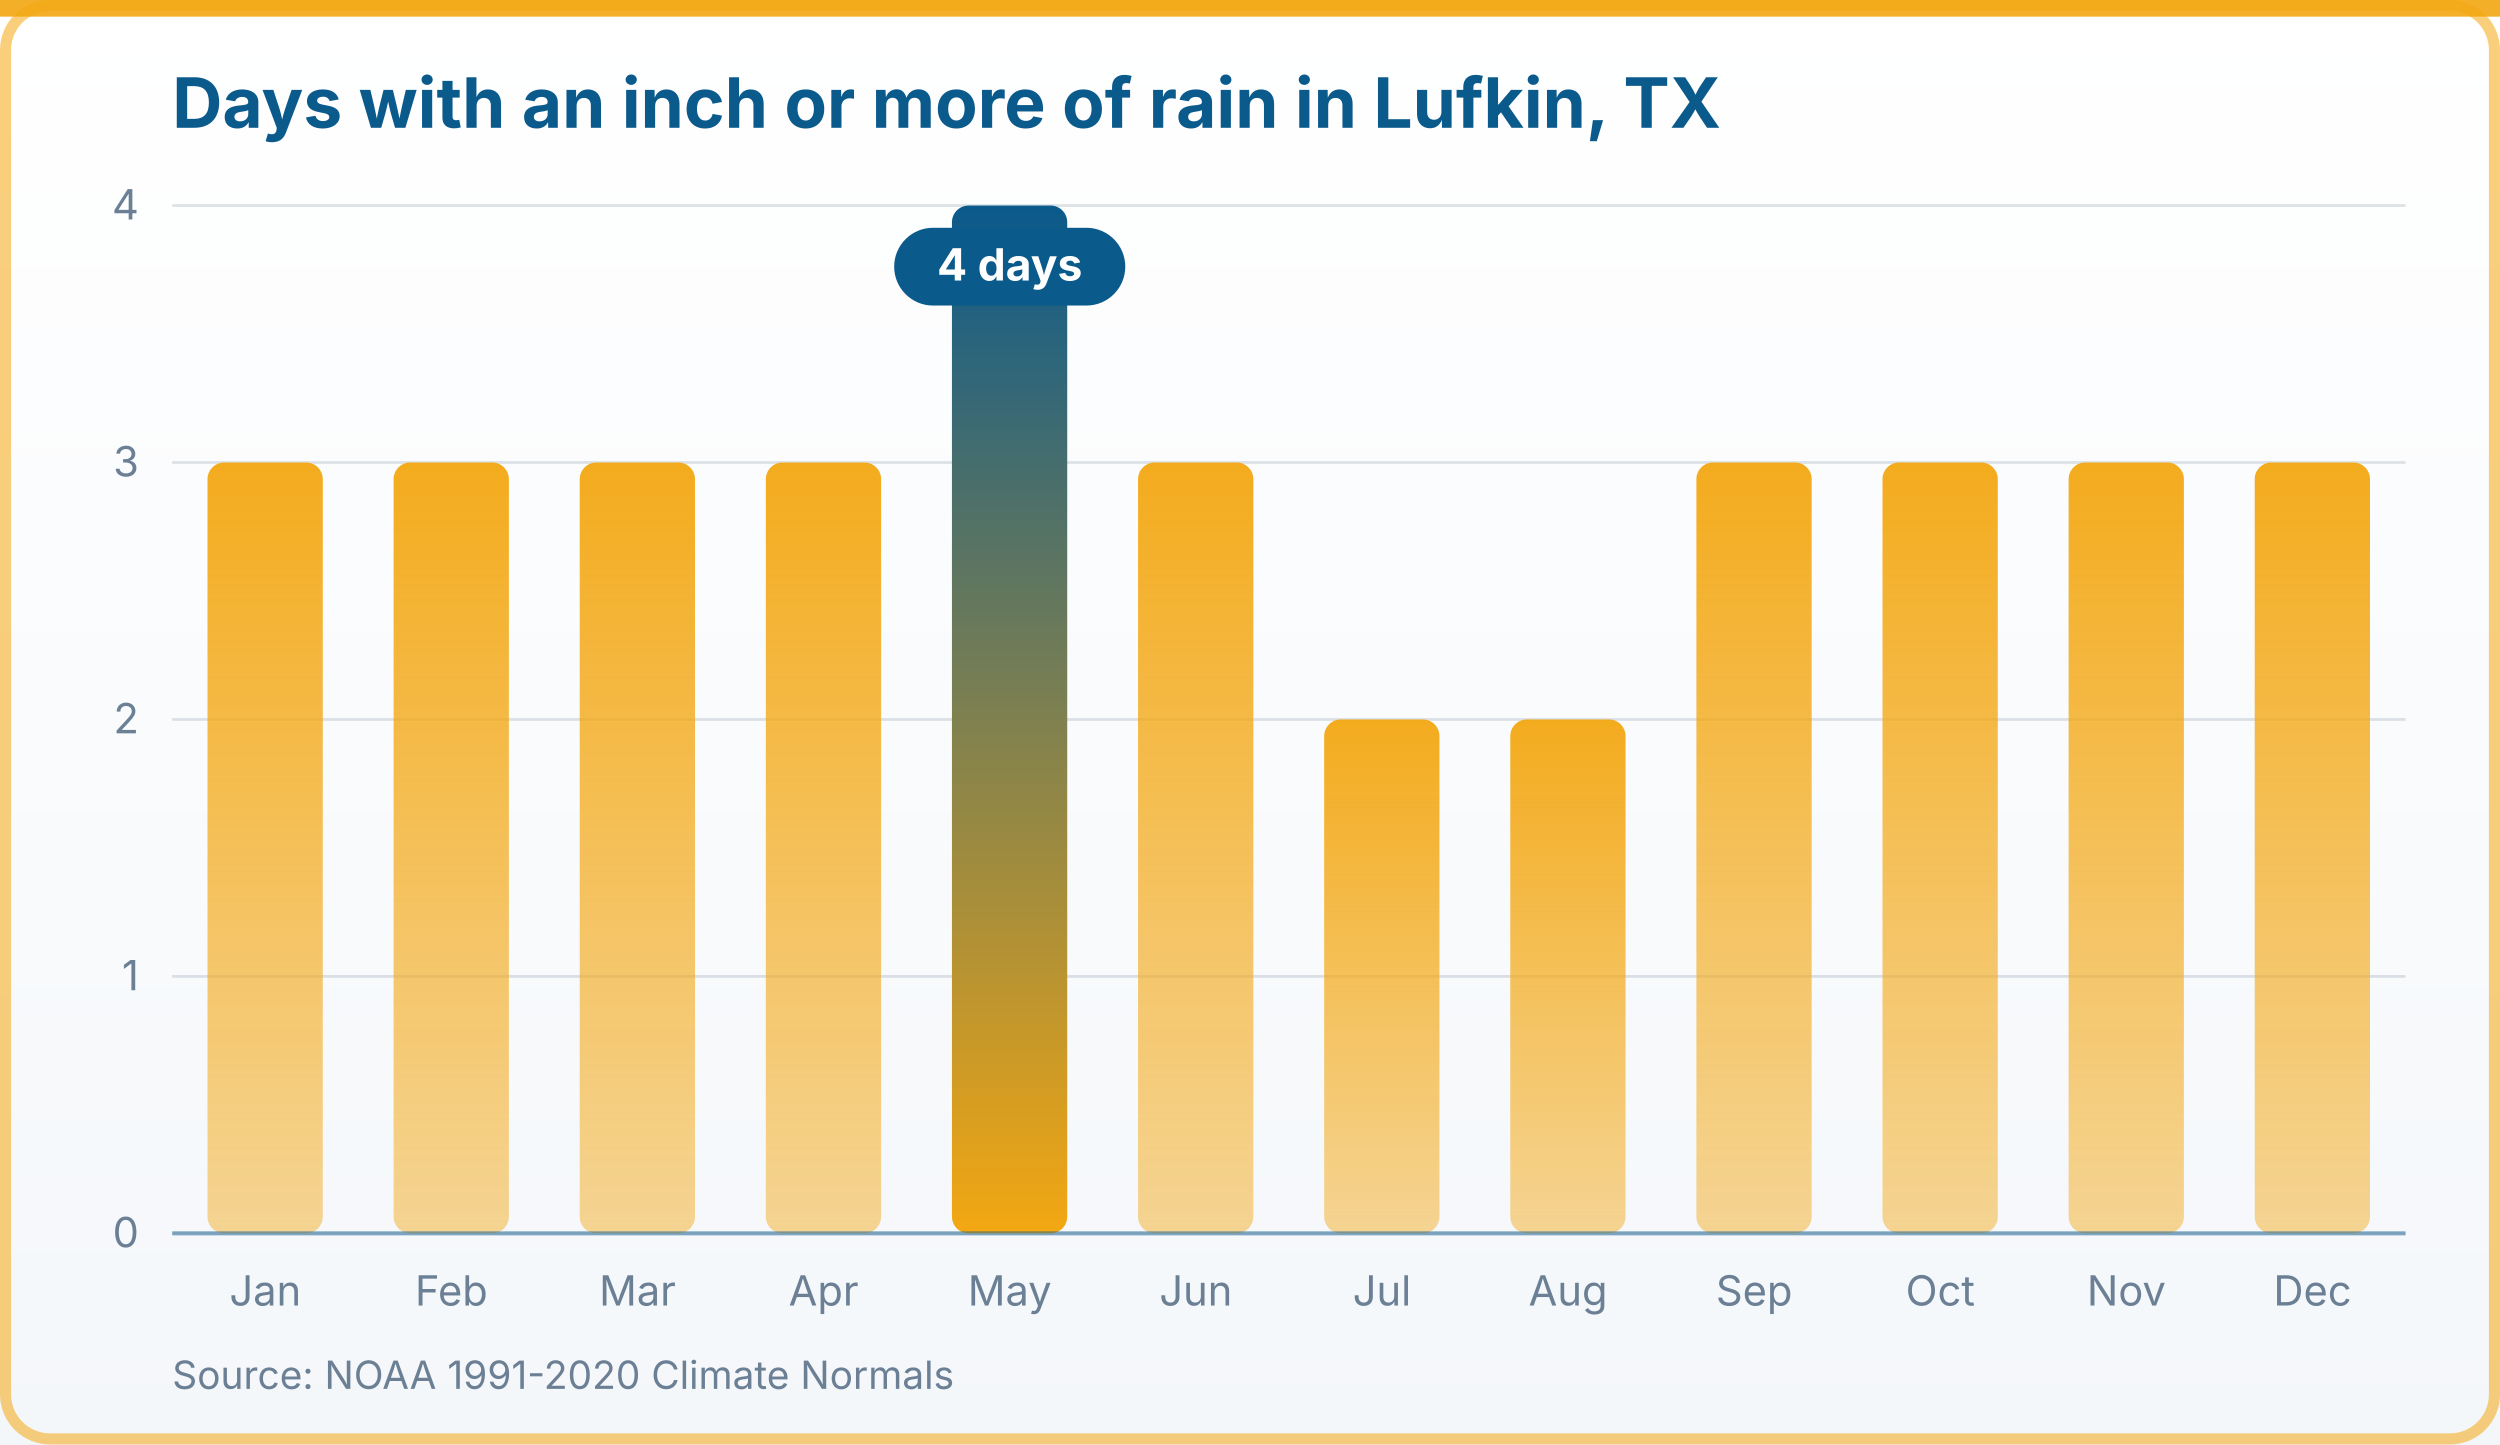
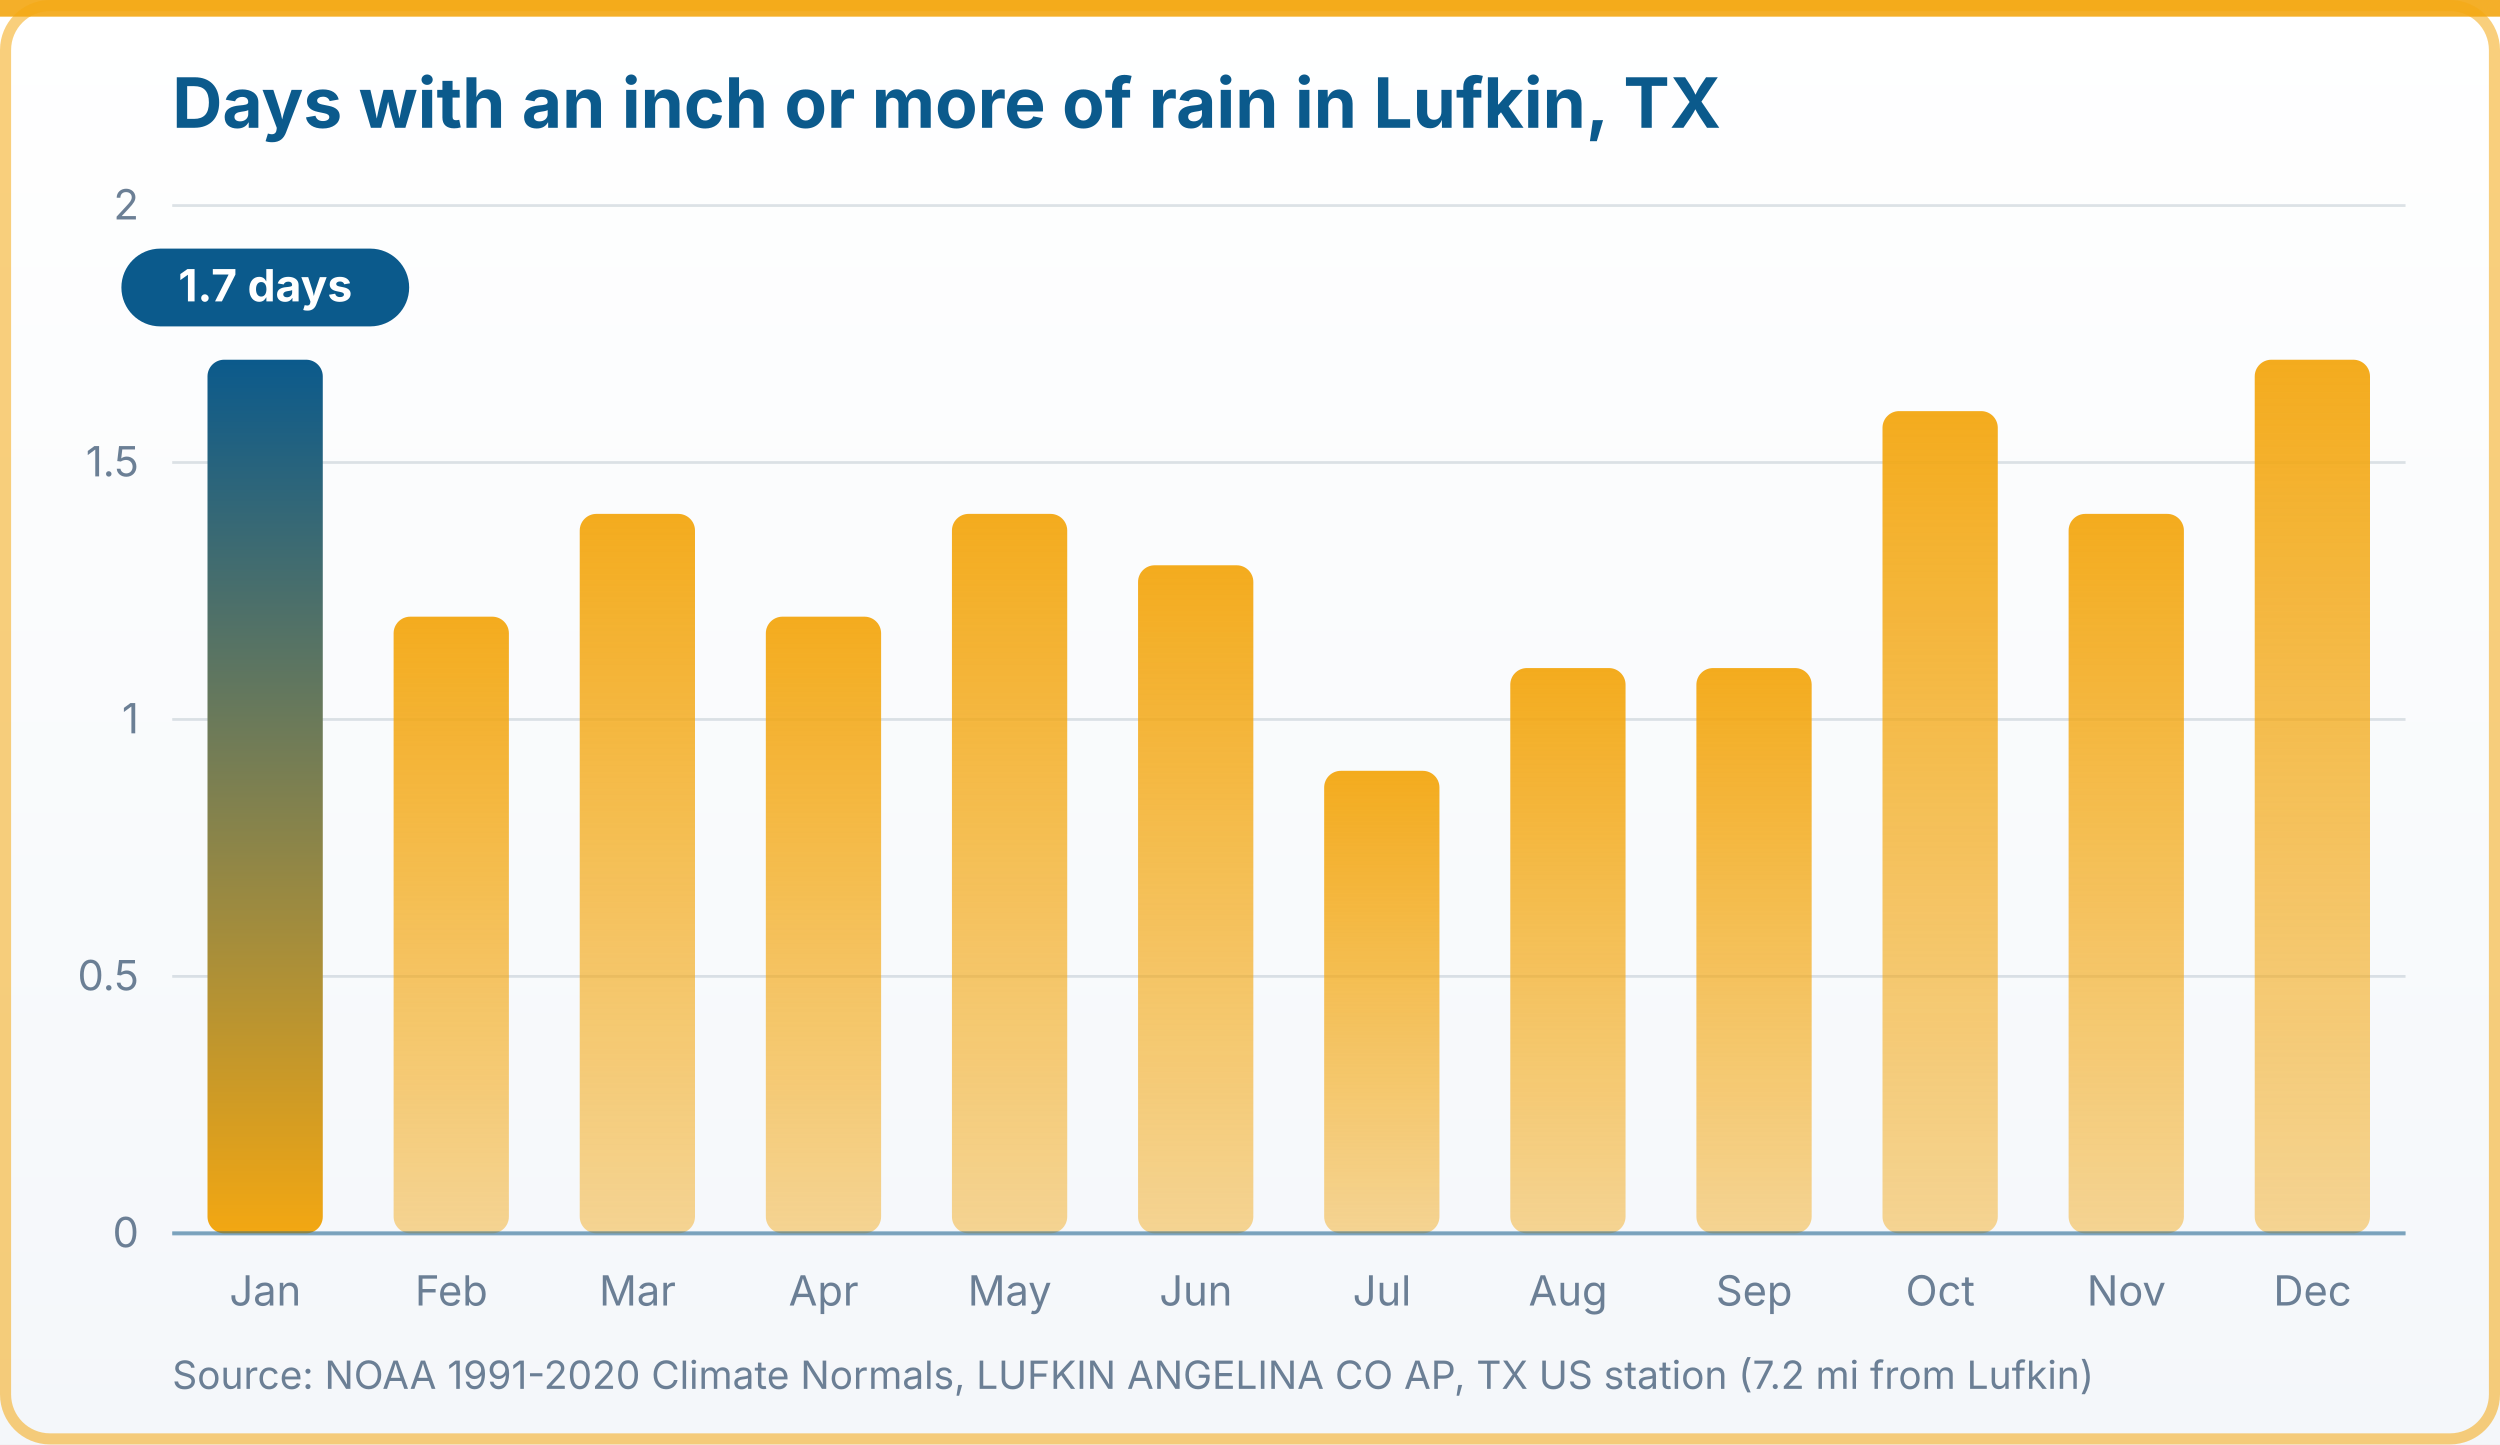
<svg xmlns="http://www.w3.org/2000/svg" viewBox="0 0 900 520" width="900" height="520" role="img">
  <defs>
    <linearGradient id="cbg" x1="0" y1="0" x2="0" y2="1">
      <stop offset="0" stop-color="#ffffff" />
      <stop offset="1" stop-color="#f4f7fa" />
    </linearGradient>
    <linearGradient id="barg" x1="0" y1="0" x2="0" y2="1">
      <stop offset="0" stop-color="#F3A712" stop-opacity=".95" />
      <stop offset="1" stop-color="#F3A712" stop-opacity=".45" />
    </linearGradient>
    <linearGradient id="barp" x1="0" y1="0" x2="0" y2="1">
      <stop offset="0" stop-color="#0B5A8C" />
      <stop offset="1" stop-color="#F3A712" />
    </linearGradient>
  </defs>
  <rect width="900" height="520" fill="url(#cbg)" />
  <rect x="0" y="0" width="900" height="6" fill="#F3A712" fill-opacity=".9" />
  <text x="62" y="46" font-family="system-ui,-apple-system,Segoe UI,sans-serif" font-size="25" font-weight="700" fill="#0B5A8C">Days with an inch or more of rain in Lufkin, TX</text>
  <line x1="62" y1="444" x2="866" y2="444" stroke="#6b7f95" stroke-opacity=".22" stroke-width="1" />
  <text x="50" y="449" text-anchor="end" font-family="system-ui,-apple-system,Segoe UI,sans-serif" font-size="15" fill="#6b7f95">0</text>
  <line x1="62" y1="351.5" x2="866" y2="351.5" stroke="#6b7f95" stroke-opacity=".22" stroke-width="1" />
-   <text x="50" y="356.5" text-anchor="end" font-family="system-ui,-apple-system,Segoe UI,sans-serif" font-size="15" fill="#6b7f95">1</text>
+   <text x="50" y="356.5" text-anchor="end" font-family="system-ui,-apple-system,Segoe UI,sans-serif" font-size="15" fill="#6b7f95">0.5</text>
  <line x1="62" y1="259" x2="866" y2="259" stroke="#6b7f95" stroke-opacity=".22" stroke-width="1" />
-   <text x="50" y="264" text-anchor="end" font-family="system-ui,-apple-system,Segoe UI,sans-serif" font-size="15" fill="#6b7f95">2</text>
+   <text x="50" y="264" text-anchor="end" font-family="system-ui,-apple-system,Segoe UI,sans-serif" font-size="15" fill="#6b7f95">1</text>
  <line x1="62" y1="166.5" x2="866" y2="166.5" stroke="#6b7f95" stroke-opacity=".22" stroke-width="1" />
-   <text x="50" y="171.5" text-anchor="end" font-family="system-ui,-apple-system,Segoe UI,sans-serif" font-size="15" fill="#6b7f95">3</text>
+   <text x="50" y="171.5" text-anchor="end" font-family="system-ui,-apple-system,Segoe UI,sans-serif" font-size="15" fill="#6b7f95">1.5</text>
  <line x1="62" y1="74" x2="866" y2="74" stroke="#6b7f95" stroke-opacity=".22" stroke-width="1" />
-   <text x="50" y="79" text-anchor="end" font-family="system-ui,-apple-system,Segoe UI,sans-serif" font-size="15" fill="#6b7f95">4</text>
-   <rect x="74.7" y="166.5" width="41.5" height="277.5" rx="6" fill="url(#barg)" />
+   <text x="50" y="79" text-anchor="end" font-family="system-ui,-apple-system,Segoe UI,sans-serif" font-size="15" fill="#6b7f95">2</text>
+   <rect x="74.7" y="129.5" width="41.5" height="314.5" rx="6" fill="url(#barp)" />
  <text x="95.5" y="470" text-anchor="middle" font-family="system-ui,-apple-system,Segoe UI,sans-serif" font-size="15" fill="#6b7f95">Jan</text>
-   <rect x="141.7" y="166.5" width="41.5" height="277.5" rx="6" fill="url(#barg)" />
+   <rect x="141.7" y="222" width="41.5" height="222" rx="6" fill="url(#barg)" />
  <text x="162.5" y="470" text-anchor="middle" font-family="system-ui,-apple-system,Segoe UI,sans-serif" font-size="15" fill="#6b7f95">Feb</text>
-   <rect x="208.7" y="166.5" width="41.5" height="277.5" rx="6" fill="url(#barg)" />
+   <rect x="208.7" y="185" width="41.5" height="259" rx="6" fill="url(#barg)" />
  <text x="229.5" y="470" text-anchor="middle" font-family="system-ui,-apple-system,Segoe UI,sans-serif" font-size="15" fill="#6b7f95">Mar</text>
-   <rect x="275.7" y="166.5" width="41.5" height="277.5" rx="6" fill="url(#barg)" />
+   <rect x="275.7" y="222" width="41.5" height="222" rx="6" fill="url(#barg)" />
  <text x="296.5" y="470" text-anchor="middle" font-family="system-ui,-apple-system,Segoe UI,sans-serif" font-size="15" fill="#6b7f95">Apr</text>
-   <rect x="342.7" y="74" width="41.5" height="370" rx="6" fill="url(#barp)" />
+   <rect x="342.7" y="185" width="41.5" height="259" rx="6" fill="url(#barg)" />
  <text x="363.5" y="470" text-anchor="middle" font-family="system-ui,-apple-system,Segoe UI,sans-serif" font-size="15" fill="#6b7f95">May</text>
-   <rect x="409.7" y="166.5" width="41.5" height="277.5" rx="6" fill="url(#barg)" />
+   <rect x="409.7" y="203.5" width="41.5" height="240.5" rx="6" fill="url(#barg)" />
  <text x="430.5" y="470" text-anchor="middle" font-family="system-ui,-apple-system,Segoe UI,sans-serif" font-size="15" fill="#6b7f95">Jun</text>
-   <rect x="476.7" y="259" width="41.5" height="185" rx="6" fill="url(#barg)" />
+   <rect x="476.7" y="277.5" width="41.5" height="166.5" rx="6" fill="url(#barg)" />
  <text x="497.5" y="470" text-anchor="middle" font-family="system-ui,-apple-system,Segoe UI,sans-serif" font-size="15" fill="#6b7f95">Jul</text>
-   <rect x="543.7" y="259" width="41.5" height="185" rx="6" fill="url(#barg)" />
+   <rect x="543.7" y="240.5" width="41.5" height="203.5" rx="6" fill="url(#barg)" />
  <text x="564.5" y="470" text-anchor="middle" font-family="system-ui,-apple-system,Segoe UI,sans-serif" font-size="15" fill="#6b7f95">Aug</text>
-   <rect x="610.7" y="166.5" width="41.5" height="277.5" rx="6" fill="url(#barg)" />
+   <rect x="610.7" y="240.5" width="41.5" height="203.5" rx="6" fill="url(#barg)" />
  <text x="631.5" y="470" text-anchor="middle" font-family="system-ui,-apple-system,Segoe UI,sans-serif" font-size="15" fill="#6b7f95">Sep</text>
-   <rect x="677.7" y="166.5" width="41.5" height="277.5" rx="6" fill="url(#barg)" />
+   <rect x="677.7" y="148" width="41.5" height="296" rx="6" fill="url(#barg)" />
  <text x="698.5" y="470" text-anchor="middle" font-family="system-ui,-apple-system,Segoe UI,sans-serif" font-size="15" fill="#6b7f95">Oct</text>
-   <rect x="744.7" y="166.5" width="41.5" height="277.5" rx="6" fill="url(#barg)" />
+   <rect x="744.7" y="185" width="41.5" height="259" rx="6" fill="url(#barg)" />
  <text x="765.5" y="470" text-anchor="middle" font-family="system-ui,-apple-system,Segoe UI,sans-serif" font-size="15" fill="#6b7f95">Nov</text>
-   <rect x="811.7" y="166.5" width="41.5" height="277.5" rx="6" fill="url(#barg)" />
+   <rect x="811.7" y="129.5" width="41.5" height="314.5" rx="6" fill="url(#barg)" />
  <text x="832.5" y="470" text-anchor="middle" font-family="system-ui,-apple-system,Segoe UI,sans-serif" font-size="15" fill="#6b7f95">Dec</text>
-   <rect x="321.9" y="82" width="83.2" height="28" rx="14" fill="#0B5A8C" />
-   <text x="363.5" y="101" text-anchor="middle" font-family="system-ui,-apple-system,Segoe UI,sans-serif" font-size="16" font-weight="700" fill="#ffffff">4 days</text>
+   <rect x="43.7" y="89.5" width="103.6" height="28" rx="14" fill="#0B5A8C" />
+   <text x="95.5" y="108.5" text-anchor="middle" font-family="system-ui,-apple-system,Segoe UI,sans-serif" font-size="16" font-weight="700" fill="#ffffff">1.7 days</text>
  <line x1="62" y1="444" x2="866" y2="444" stroke="#0B5A8C" stroke-opacity=".45" stroke-width="1.5" />
-   <text x="62" y="500" font-family="system-ui,-apple-system,Segoe UI,sans-serif" font-size="14" fill="#6b7f95">Source: NOAA 1991-2020 Climate Normals</text>
+   <text x="62" y="500" font-family="system-ui,-apple-system,Segoe UI,sans-serif" font-size="14" fill="#6b7f95">Source: NOAA 1991-2020 Climate Normals, LUFKIN ANGELINA CO AP, TX US station (7.2 mi from Lufkin)</text>
  <rect x="2" y="2" width="896" height="516" rx="16" fill="none" stroke="#F3A712" stroke-opacity=".55" stroke-width="4" />
</svg>
